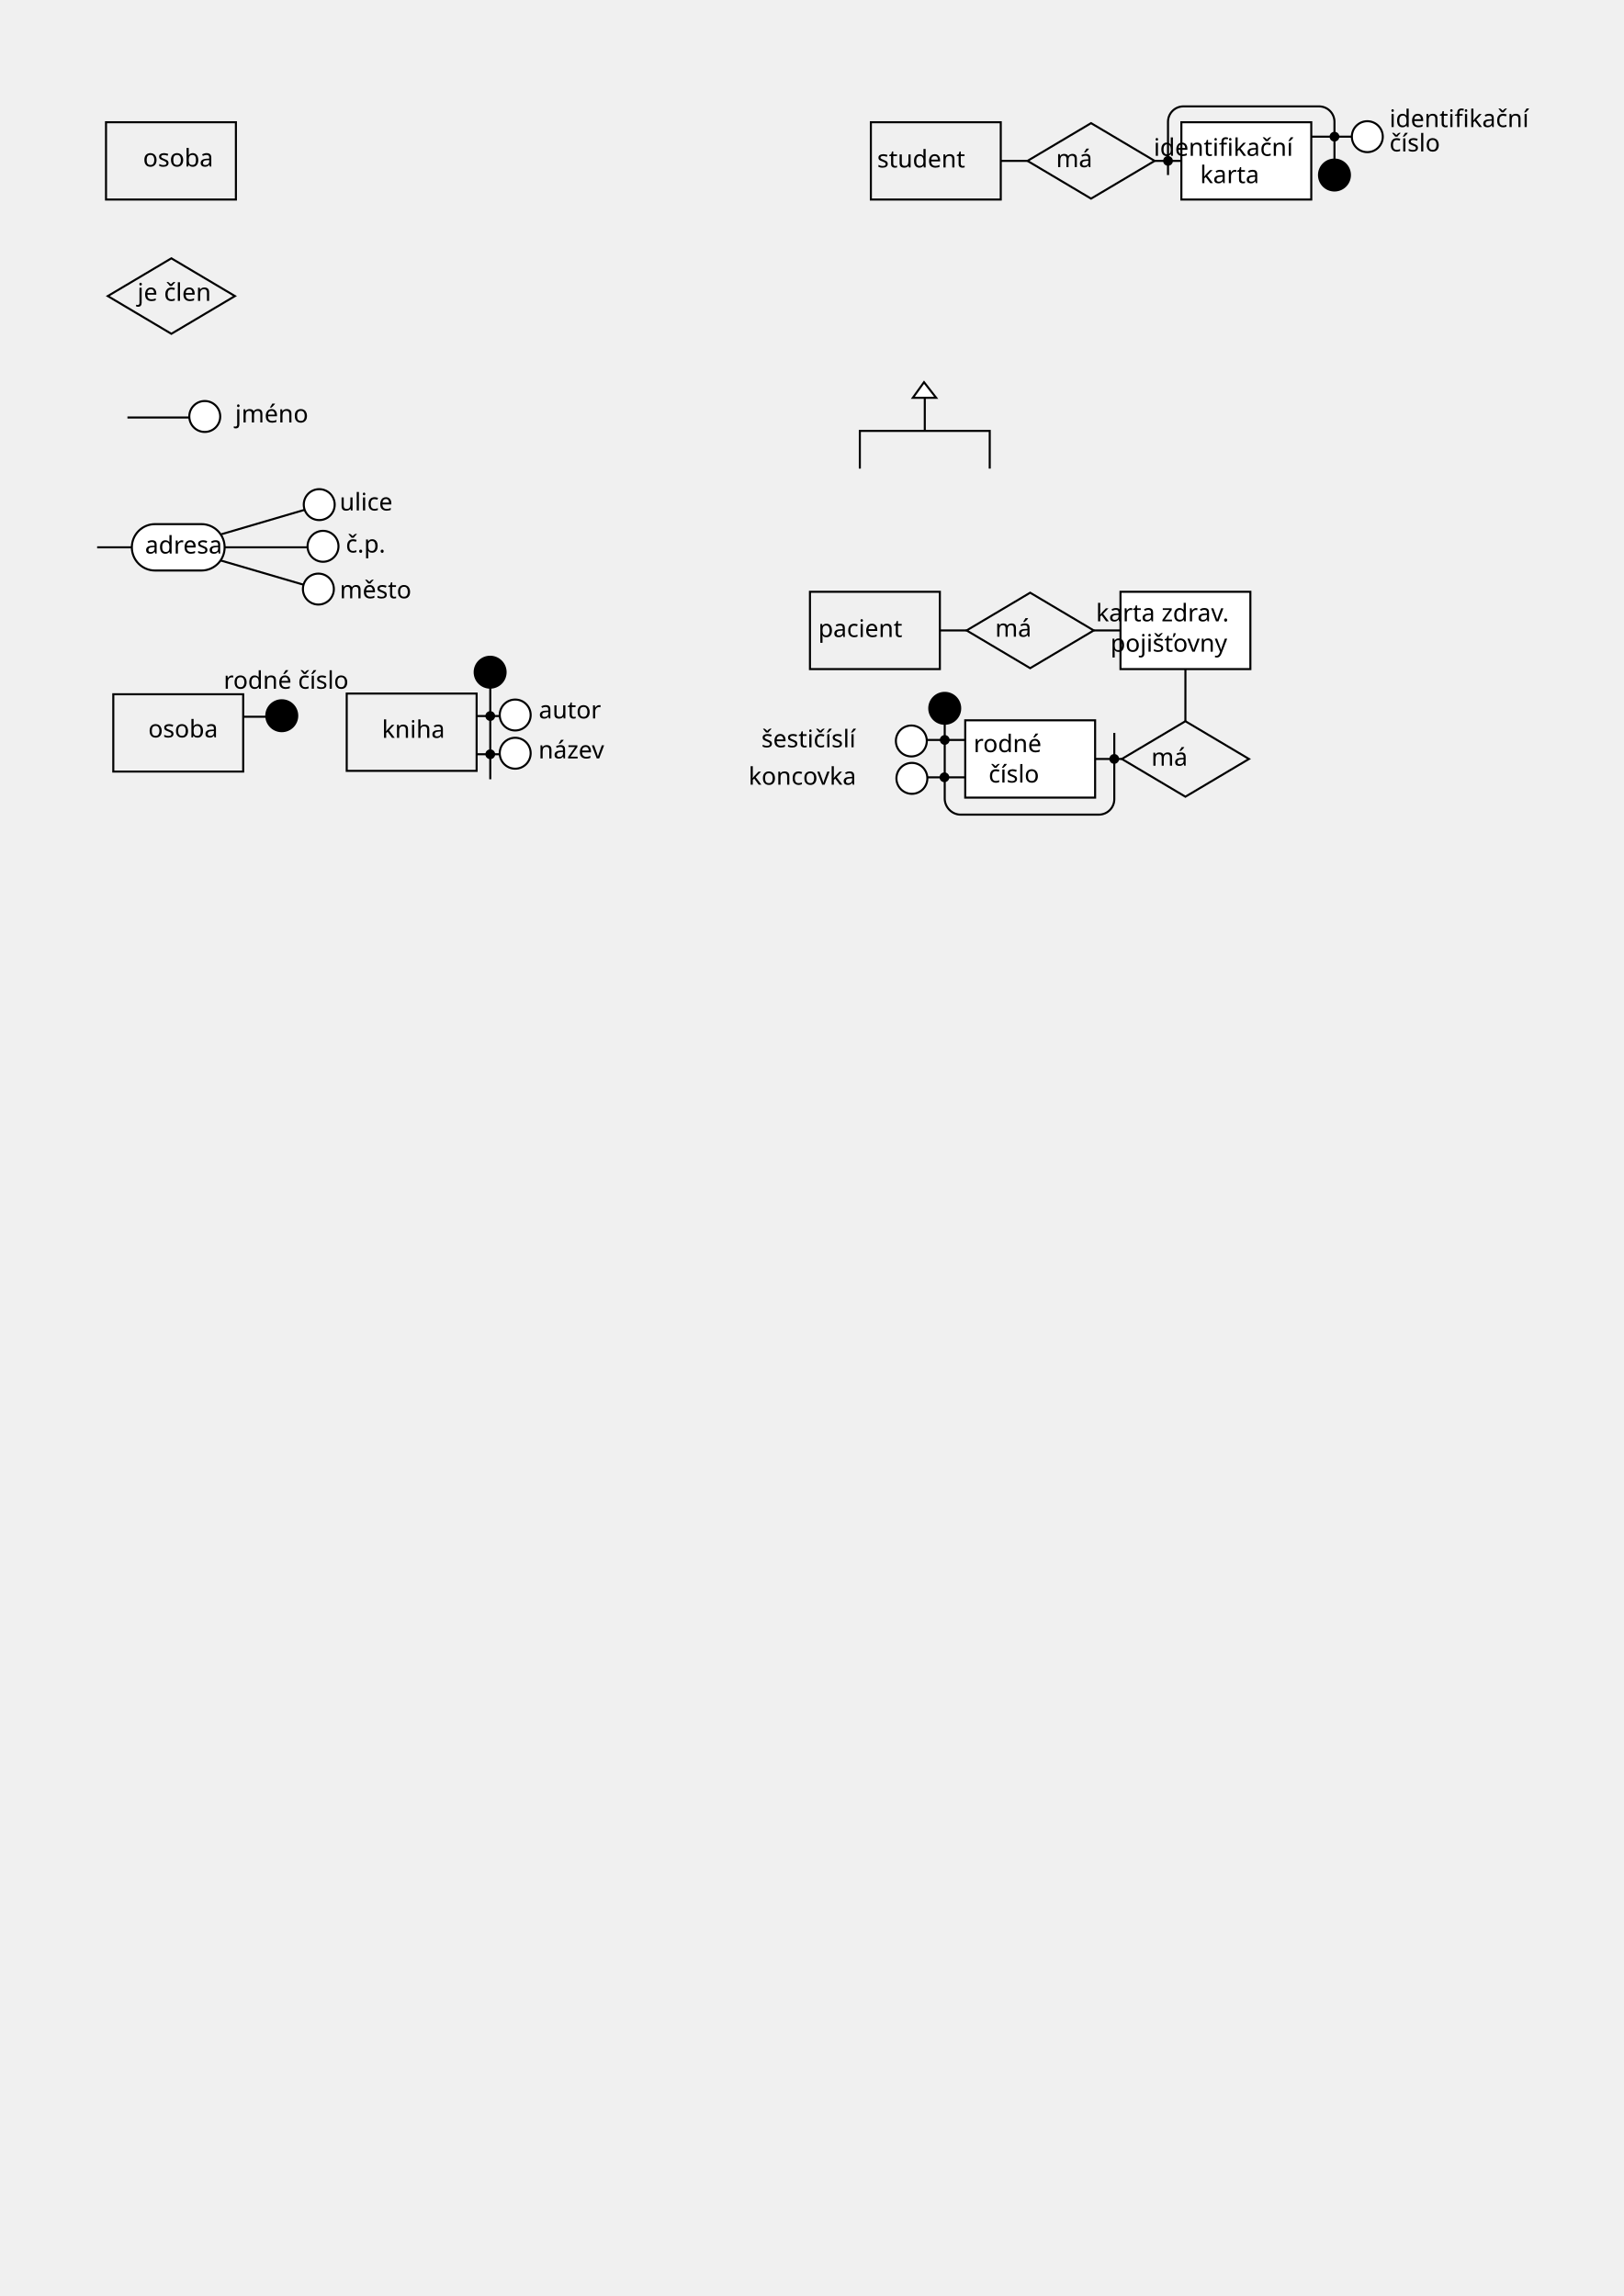
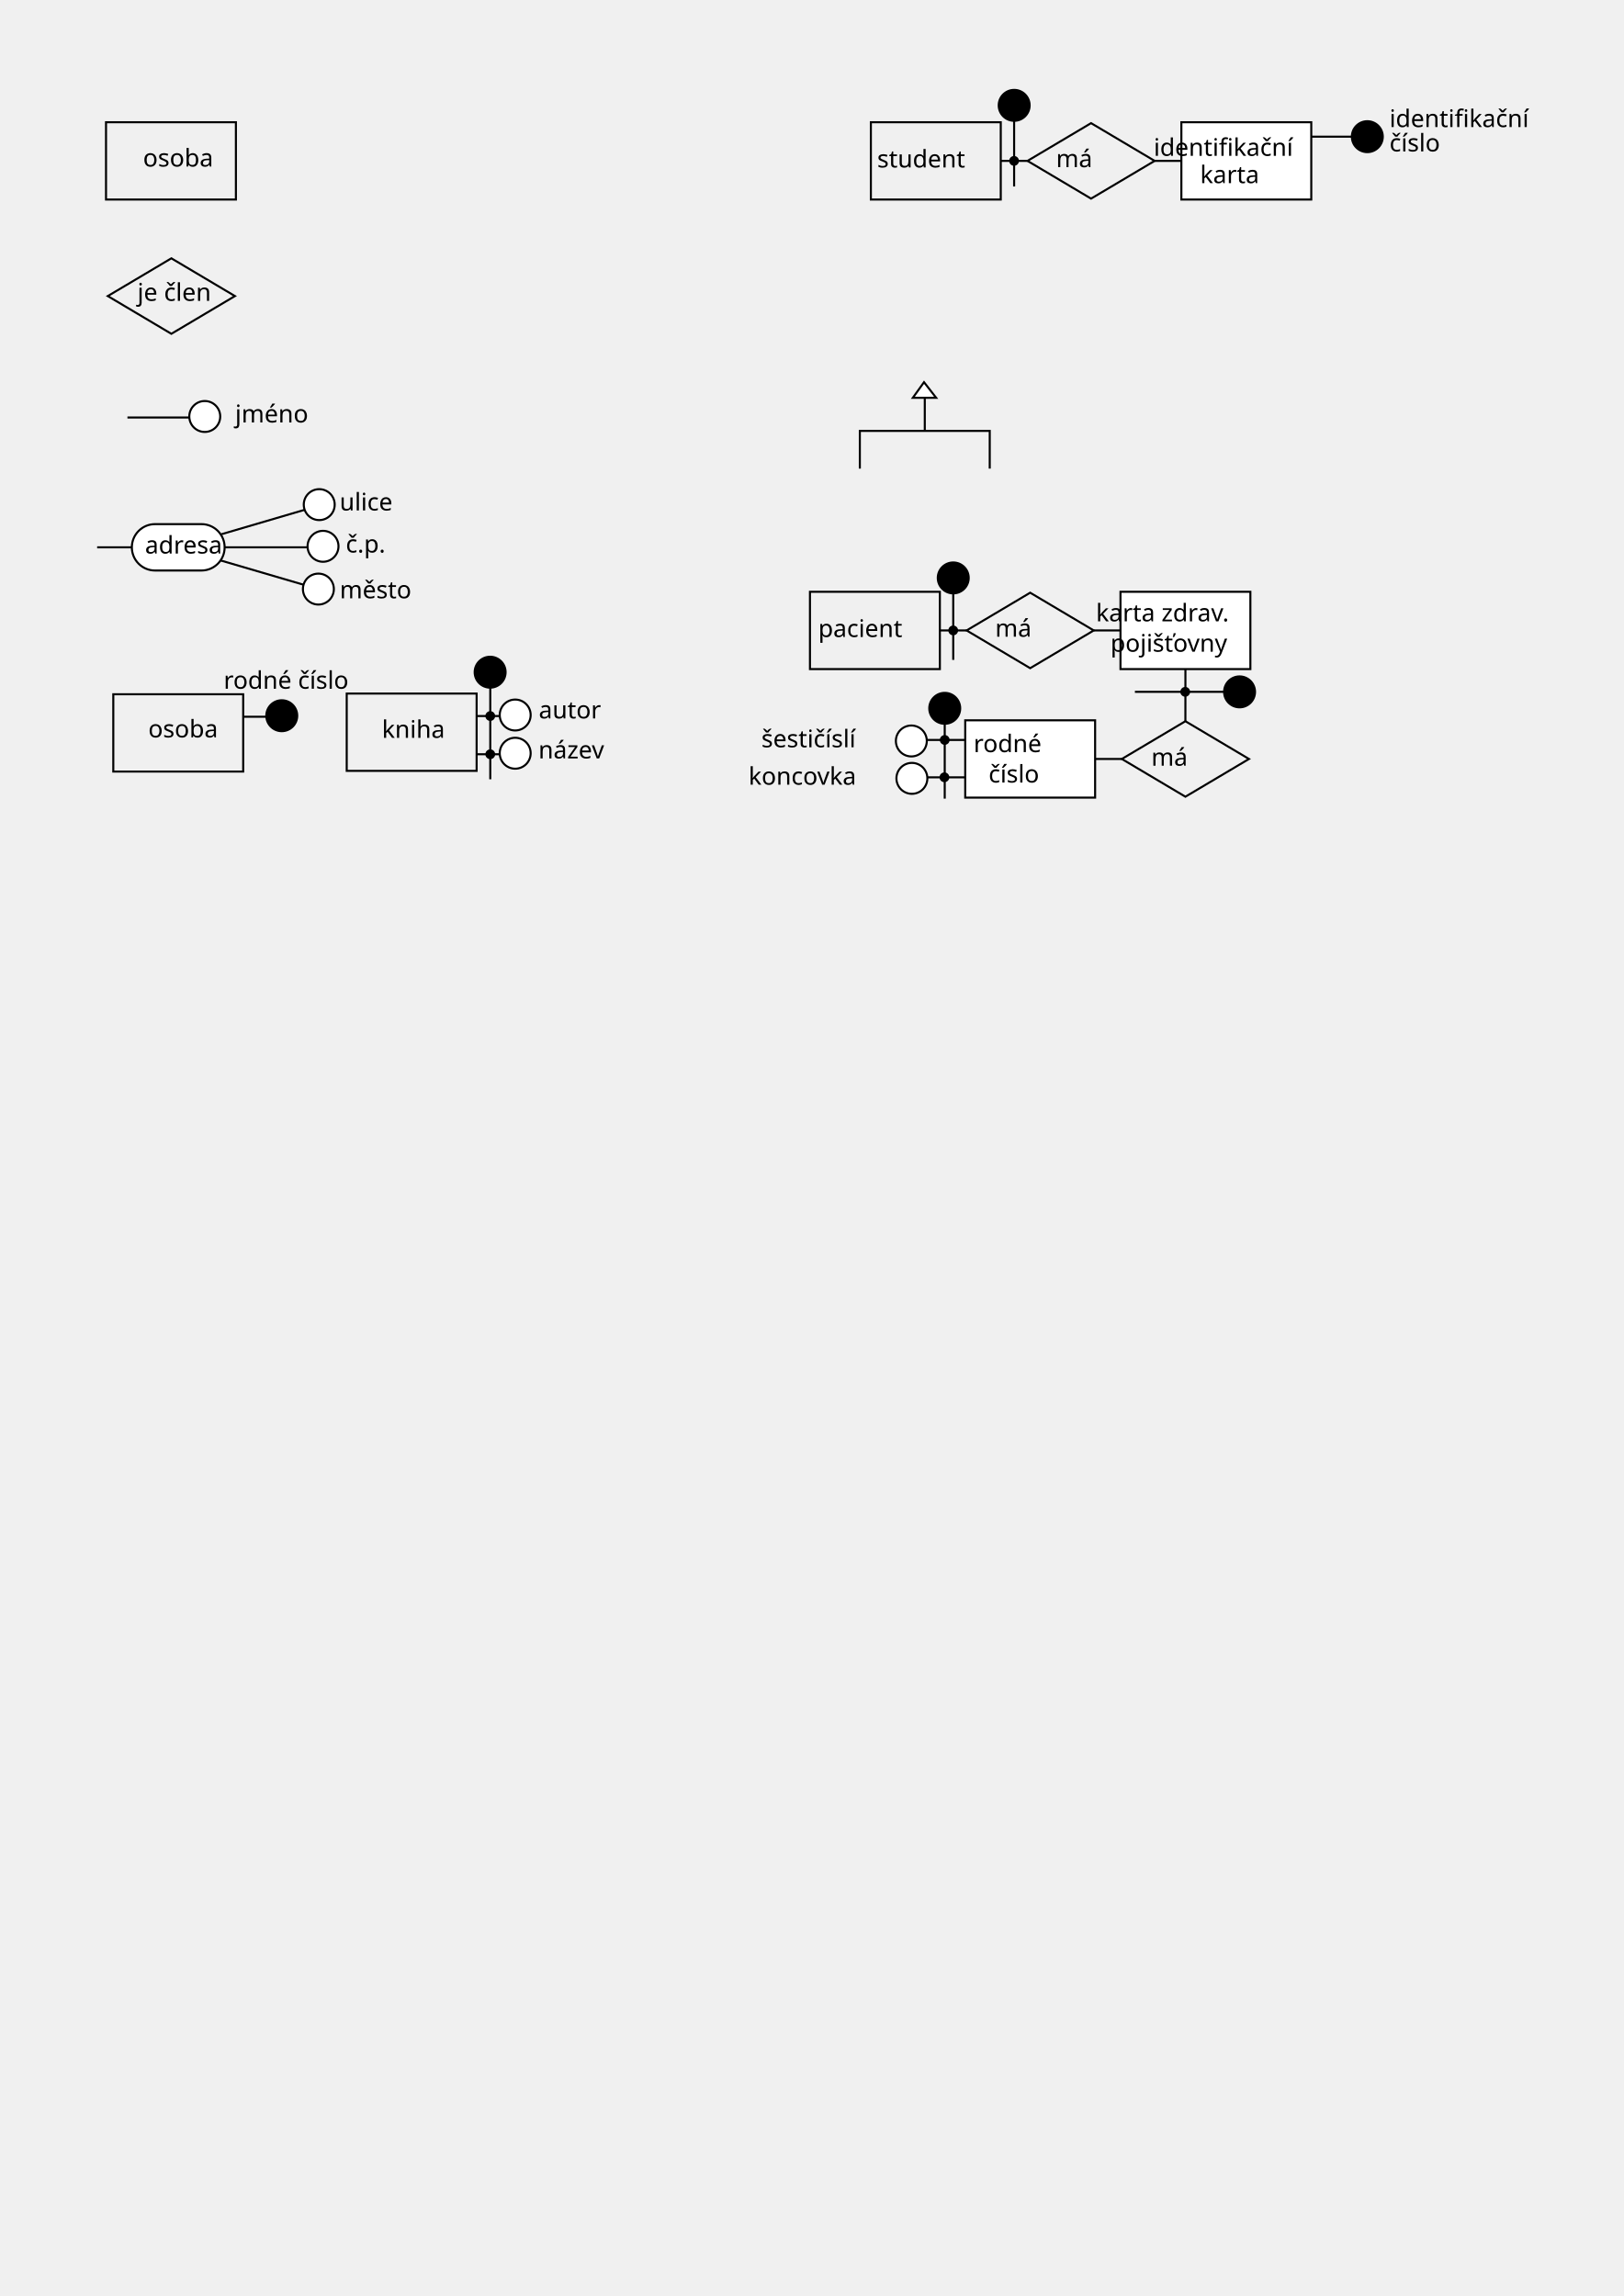
<svg xmlns="http://www.w3.org/2000/svg" width="210mm" height="297mm" viewBox="0 0 210 297" version="1.1" id="svg5">
  <defs id="defs2" />
  <g id="layer1" />
  <g id="layer3">
    <path style="fill:none;stroke:#000000;stroke-width:0.265;stroke-dasharray:none;stroke-dashoffset:0.063" d="m 13.94,38.297 8.222,-4.882 8.222,4.882 -8.222,4.882 z" id="path954" />
    <text xml:space="preserve" style="font-size:3.175px;fill:#000000;stroke-width:0.265" x="17.774" y="38.917" id="text348">
      <tspan id="tspan346" style="font-style:normal;font-variant:normal;font-weight:normal;font-stretch:normal;font-family:'Libertinus Sans';-inkscape-font-specification:'Libertinus Sans';stroke-width:0.265" x="17.774" y="38.917">je člen</tspan>
    </text>
  </g>
  <g id="layer9">
    <rect style="display:inline;fill:none;stroke:#000000;stroke-width:0.265;stroke-dasharray:none;stroke-dashoffset:0.063" id="rect234-3-6-6-87" width="16.8" height="10" x="104.756" y="76.551" />
    <path style="display:inline;fill:none;stroke:#000000;stroke-width:0.265;stroke-dasharray:none;stroke-dashoffset:0.063" d="m 125.014,81.551 8.222,-4.882 8.222,4.882 -8.222,4.882 z" id="path954-1-9" />
    <path style="display:inline;fill:none;stroke:#000000;stroke-width:0.265;stroke-dasharray:none;stroke-dashoffset:0.063" d="m 145.09,98.176 8.222,-4.882 8.222,4.882 -8.222,4.882 z" id="path954-1-9-9" />
    <path style="display:inline;fill:#ffffff;fill-opacity:1;stroke:#000000;stroke-width:0.265;stroke-dasharray:none;stroke-dashoffset:0.063" d="m 117.939,100.553 h 6.897" id="path4737-79-2" />
    <circle style="display:inline;fill:#ffffff;fill-opacity:1;stroke:#000000;stroke-width:0.265;stroke-dasharray:none;stroke-dashoffset:0.063" id="path1008-20-0" cx="117.939" cy="100.685" r="2" />
    <circle style="display:inline;fill:#000000;fill-opacity:1;stroke:#000000;stroke-width:0.265;stroke-dasharray:none;stroke-dashoffset:0.063" id="path1008-2-9-0-6-5-3-6" cx="122.185" cy="95.716" r="0.5" />
+     <circle style="display:inline;fill:#000000;fill-opacity:1;stroke:#000000;stroke-width:0.265;stroke-dasharray:none;stroke-dashoffset:0.063" id="path1008-2-9-0-6-5-3-6-3" cx="153.289" cy="89.492" r="0.5" />
+     <circle style="display:inline;fill:#000000;fill-opacity:1;stroke:#000000;stroke-width:0.265;stroke-dasharray:none;stroke-dashoffset:0.063" id="path1008-2-9-0-6-5-3-6-7" cx="123.283" cy="81.548" r="0.5" />
    <circle style="display:inline;fill:#000000;fill-opacity:1;stroke:#000000;stroke-width:0.265;stroke-dasharray:none;stroke-dashoffset:0.063" id="path1008-2-9-0-6-5-3-6-2" cx="122.146" cy="100.547" r="0.5" />
    <rect style="display:inline;fill:#ffffff;fill-opacity:1;stroke:#000000;stroke-width:0.265;stroke-dasharray:none;stroke-dashoffset:0.063" id="rect234-3-6-6-8-7" width="16.8" height="10" x="144.916" y="76.551" />
    <rect style="display:inline;fill:#ffffff;fill-opacity:1;stroke:#000000;stroke-width:0.265;stroke-dasharray:none;stroke-dashoffset:0.063" id="rect234-3-6-6-8-7-8" width="16.8" height="10" x="124.836" y="93.176" />
    <path style="display:inline;fill:#ffffff;fill-opacity:1;stroke:#000000;stroke-width:0.265;stroke-linecap:butt;stroke-linejoin:miter;stroke-miterlimit:10;stroke-dasharray:none;stroke-dashoffset:0.063" d="m 144.916,81.551 h -3.458" id="path6146-5" />
    <path style="display:inline;fill:#ffffff;fill-opacity:1;stroke:#000000;stroke-width:0.265;stroke-linecap:butt;stroke-linejoin:miter;stroke-miterlimit:10;stroke-dasharray:none;stroke-dashoffset:0.063" d="m 125.014,81.551 h -3.458" id="path6148-9" />
    <circle style="display:inline;fill:#000000;fill-opacity:1;stroke:#000000;stroke-width:0.265;stroke-dasharray:none;stroke-dashoffset:0.063;stroke-opacity:1" id="path1008-20-3-2-6" cx="122.186" cy="91.625" r="2" />
+     <circle style="display:inline;fill:#000000;fill-opacity:1;stroke:#000000;stroke-width:0.265;stroke-dasharray:none;stroke-dashoffset:0.063;stroke-opacity:1" id="path1008-20-3-2-6-5" cx="123.287" cy="74.757" r="2" />
+     <circle style="display:inline;fill:#000000;fill-opacity:1;stroke:#000000;stroke-width:0.265;stroke-dasharray:none;stroke-dashoffset:0.063;stroke-opacity:1" id="path1008-20-3-2-6-5-5" cx="160.318" cy="89.498" r="2" />
    <text xml:space="preserve" style="font-style:normal;font-variant:normal;font-weight:normal;font-stretch:normal;font-size:3.146px;font-family:'Libertinus Sans';-inkscape-font-specification:'Libertinus Sans, Normal';font-variant-ligatures:normal;font-variant-caps:normal;font-variant-numeric:normal;font-variant-east-asian:normal;display:inline;fill:#000000;stroke-width:0.265" x="113.317" y="82.399" id="text495-8">
      <tspan id="tspan493-9" style="font-style:normal;font-variant:normal;font-weight:normal;font-stretch:normal;font-size:3.146px;font-family:'Libertinus Sans';-inkscape-font-specification:'Libertinus Sans, Normal';font-variant-ligatures:normal;font-variant-caps:normal;font-variant-numeric:normal;font-variant-east-asian:normal;text-align:center;text-anchor:middle;stroke-width:0.265" x="113.317" y="82.399">pacient</tspan>
    </text>
    <text xml:space="preserve" style="font-style:normal;font-variant:normal;font-weight:normal;font-stretch:normal;font-size:3.146px;font-family:'Libertinus Sans';-inkscape-font-specification:'Libertinus Sans, Normal';font-variant-ligatures:normal;font-variant-caps:normal;font-variant-numeric:normal;font-variant-east-asian:normal;display:inline;fill:#000000;stroke-width:0.265" x="133.109" y="82.364" id="text499-7">
      <tspan id="tspan497-3" style="font-style:normal;font-variant:normal;font-weight:normal;font-stretch:normal;font-size:3.146px;font-family:'Libertinus Sans';-inkscape-font-specification:'Libertinus Sans, Normal';font-variant-ligatures:normal;font-variant-caps:normal;font-variant-numeric:normal;font-variant-east-asian:normal;text-align:center;text-anchor:middle;stroke-width:0.265" x="133.109" y="82.364">má</tspan>
    </text>
    <text xml:space="preserve" style="font-style:normal;font-variant:normal;font-weight:normal;font-stretch:normal;font-size:3.146px;font-family:'Libertinus Sans';-inkscape-font-specification:'Libertinus Sans, Normal';font-variant-ligatures:normal;font-variant-caps:normal;font-variant-numeric:normal;font-variant-east-asian:normal;display:inline;fill:#000000;stroke-width:0.265" x="153.303" y="99.047" id="text499-7-4">
      <tspan style="font-style:normal;font-variant:normal;font-weight:normal;font-stretch:normal;font-size:3.146px;font-family:'Libertinus Sans';-inkscape-font-specification:'Libertinus Sans, Normal';font-variant-ligatures:normal;font-variant-caps:normal;font-variant-numeric:normal;font-variant-east-asian:normal;text-align:center;text-anchor:middle;stroke-width:0.265" x="153.303" y="99.047" id="tspan3978">má</tspan>
    </text>
    <text xml:space="preserve" style="font-style:normal;font-variant:normal;font-weight:normal;font-stretch:normal;font-size:3.146px;font-family:'Libertinus Sans';-inkscape-font-specification:'Libertinus Sans, Normal';font-variant-ligatures:normal;font-variant-caps:normal;font-variant-numeric:normal;font-variant-east-asian:normal;display:inline;fill:#000000;stroke-width:0.265" x="153.214" y="80.37" id="text503-6">
      <tspan style="font-style:normal;font-variant:normal;font-weight:normal;font-stretch:normal;font-size:3.146px;font-family:'Libertinus Sans';-inkscape-font-specification:'Libertinus Sans, Normal';font-variant-ligatures:normal;font-variant-caps:normal;font-variant-numeric:normal;font-variant-east-asian:normal;text-align:center;text-anchor:middle;stroke-width:0.265" x="153.214" y="80.37" id="tspan505-2">karta zdrav.</tspan>
      <tspan style="font-style:normal;font-variant:normal;font-weight:normal;font-stretch:normal;font-size:3.146px;font-family:'Libertinus Sans';-inkscape-font-specification:'Libertinus Sans, Normal';font-variant-ligatures:normal;font-variant-caps:normal;font-variant-numeric:normal;font-variant-east-asian:normal;text-align:center;text-anchor:middle;stroke-width:0.265" x="153.214" y="84.302" id="tspan588">pojišťovny</tspan>
    </text>
    <text xml:space="preserve" style="font-style:normal;font-variant:normal;font-weight:normal;font-stretch:normal;font-size:3.146px;line-height:1;font-family:'Libertinus Sans';-inkscape-font-specification:'Libertinus Sans, Normal';font-variant-ligatures:normal;font-variant-caps:normal;font-variant-numeric:normal;font-variant-east-asian:normal;text-align:center;text-anchor:middle;display:inline;fill:#000000;stroke-width:0.265" x="114.832" y="101.503" id="text344-9">
      <tspan style="text-align:end;text-anchor:end;stroke-width:0.265" x="114.832" y="101.503" id="tspan347-1">koncovka</tspan>
    </text>
    <path style="display:inline;fill:#ffffff;fill-opacity:1;stroke:#000000;stroke-width:0.265;stroke-dasharray:none;stroke-dashoffset:0.063" d="m 117.868,95.716 h 6.897" id="path4737-79-2-4" />
    <circle style="display:inline;fill:#ffffff;fill-opacity:1;stroke:#000000;stroke-width:0.265;stroke-dasharray:none;stroke-dashoffset:0.063" id="path1008-20-0-5" cx="117.868" cy="95.849" r="2" />
    <text xml:space="preserve" style="font-style:normal;font-variant:normal;font-weight:normal;font-stretch:normal;font-size:3.146px;line-height:1;font-family:'Libertinus Sans';-inkscape-font-specification:'Libertinus Sans, Normal';font-variant-ligatures:normal;font-variant-caps:normal;font-variant-numeric:normal;font-variant-east-asian:normal;text-align:center;text-anchor:middle;display:inline;fill:#000000;stroke-width:0.265" x="114.761" y="96.666" id="text344-9-0">
      <tspan style="text-align:end;text-anchor:end;stroke-width:0.265" x="114.761" y="96.666" id="tspan347-1-3">šestičíslí</tspan>
    </text>
    <path style="fill:none;stroke:#000000;stroke-width:0.265;stroke-opacity:1" d="m 153.316,86.551 -0.004,6.743" id="path3143" />
    <path style="fill:#000000;stroke:#000000;stroke-width:0.265;stroke-opacity:1" d="m 145.09,98.176 -3.454,8e-6" id="path8367" />
    <text xml:space="preserve" style="font-size:3.146px;font-family:'Libertinus Sans';-inkscape-font-specification:'Libertinus Sans, Normal';text-align:center;text-anchor:middle;fill:none;stroke:#000000;stroke-width:0.265;stroke-opacity:1" x="133.178" y="97.292" id="text8476">
      <tspan id="tspan8474" style="fill:#000000;fill-opacity:1;stroke:none;stroke-width:0.265" x="133.178" y="97.292">rodné</tspan>
      <tspan style="fill:#000000;fill-opacity:1;stroke:none;stroke-width:0.265" x="133.178" y="101.224" id="tspan8669">číslo</tspan>
    </text>
-     <circle style="display:inline;fill:#000000;fill-opacity:1;stroke:#000000;stroke-width:0.265;stroke-dasharray:none;stroke-dashoffset:0.063" id="path1008-2-9-0-6-5-3-3" cx="144.109" cy="98.173" r="0.5" />
-     <path id="rect13981" style="fill:none;stroke:#000000;stroke-width:0.265" d="m 144.117,94.804 v 8.573 c 0,1.108 -0.892,2 -2,2 h -17.889 c -1.108,0 -2.042,-0.96 -2.042,-2.068 V 91.82" />
+     <path id="rect13981" style="fill:none;stroke:#000000;stroke-width:0.265" d="M 122.186,103.308 V 91.82" />
+     <path style="fill:#000000;fill-opacity:1;stroke:#000000;stroke-width:0.265" d="M 123.285,85.362 V 74.757" id="path1186" />
+     <path style="fill:#000000;fill-opacity:1;stroke:#000000;stroke-width:0.265" d="m 146.781,89.492 h 13.537" id="path1188" />
  </g>
  <g id="layer4">
    <path style="fill:#ffffff;fill-opacity:1;stroke:#000000;stroke-width:0.265;stroke-dasharray:none;stroke-dashoffset:0.063" d="m 16.482,54.006 h 10" id="path4737" />
    <circle style="fill:#ffffff;fill-opacity:1;stroke:#000000;stroke-width:0.265;stroke-dasharray:none;stroke-dashoffset:0.063" id="path1008" cx="26.482" cy="53.874" r="2" />
    <text xml:space="preserve" style="font-size:3.175px;fill:#000000;stroke-width:0.265" x="30.41" y="54.646" id="text352">
      <tspan id="tspan350" style="font-style:normal;font-variant:normal;font-weight:normal;font-stretch:normal;font-family:'Libertinus Sans';-inkscape-font-specification:'Libertinus Sans';stroke-width:0.265" x="30.41" y="54.646">jméno</tspan>
    </text>
  </g>
  <g id="layer5">
    <path style="fill:#ffffff;fill-opacity:1;stroke:#000000;stroke-width:0.265;stroke-dasharray:none;stroke-dashoffset:0.063" d="M 28.651,69.1 41.251,65.403" id="path4737-7" />
    <circle style="fill:#ffffff;fill-opacity:1;stroke:#000000;stroke-width:0.265;stroke-dasharray:none;stroke-dashoffset:0.063" id="path1008-5" cx="41.288" cy="65.276" r="2" />
    <path style="fill:#ffffff;fill-opacity:1;stroke:#000000;stroke-width:0.265;stroke-dasharray:none;stroke-dashoffset:0.063" d="m 29.053,70.799 12.726,0" id="path4737-3" />
    <circle style="fill:#ffffff;fill-opacity:1;stroke:#000000;stroke-width:0.265;stroke-dasharray:none;stroke-dashoffset:0.063" id="path1008-56" cx="41.778" cy="70.667" r="2" />
    <path style="fill:#ffffff;fill-opacity:1;stroke:#000000;stroke-width:0.265;stroke-dasharray:none;stroke-dashoffset:0.063" d="M 28.53,72.496 41.178,76.201" id="path4737-2" />
    <circle style="fill:#ffffff;fill-opacity:1;stroke:#000000;stroke-width:0.265;stroke-dasharray:none;stroke-dashoffset:0.063" id="path1008-9" cx="41.178" cy="76.201" r="2" />
    <rect style="fill:#ffffff;fill-opacity:1;stroke:#000000;stroke-width:0.265;stroke-linecap:butt;stroke-linejoin:miter;stroke-miterlimit:10;stroke-dasharray:none;stroke-dashoffset:0.063" id="rect4791" width="12" height="6" x="17.053" y="67.799" rx="3" />
    <path style="fill:#ffffff;fill-opacity:1;stroke:#000000;stroke-width:0.265;stroke-dasharray:none;stroke-dashoffset:0.063" d="m 12.564,70.799 4.489,0" id="path4737-36" />
    <text xml:space="preserve" style="font-style:normal;font-variant:normal;font-weight:normal;font-stretch:normal;font-size:3.146px;font-family:'Libertinus Sans';-inkscape-font-specification:'Libertinus Sans, Normal';font-variant-ligatures:normal;font-variant-caps:normal;font-variant-numeric:normal;font-variant-east-asian:normal;fill:#000000;stroke-width:0.265" x="18.757" y="71.603" id="text409">
      <tspan id="tspan407" style="font-style:normal;font-variant:normal;font-weight:normal;font-stretch:normal;font-size:3.146px;font-family:'Libertinus Sans';-inkscape-font-specification:'Libertinus Sans, Normal';font-variant-ligatures:normal;font-variant-caps:normal;font-variant-numeric:normal;font-variant-east-asian:normal;stroke-width:0.265" x="18.757" y="71.603">adresa</tspan>
    </text>
    <text xml:space="preserve" style="font-size:3.146px;fill:#000000;stroke-width:0.265;-inkscape-font-specification:'Libertinus Sans, Normal';font-family:'Libertinus Sans';font-weight:normal;font-style:normal;font-stretch:normal;font-variant:normal;font-variant-ligatures:normal;font-variant-caps:normal;font-variant-numeric:normal;font-variant-east-asian:normal" x="43.927" y="66.031" id="text413">
      <tspan id="tspan411" style="stroke-width:0.265;-inkscape-font-specification:'Libertinus Sans, Normal';font-family:'Libertinus Sans';font-weight:normal;font-style:normal;font-stretch:normal;font-variant:normal;font-size:3.146px;font-variant-ligatures:normal;font-variant-caps:normal;font-variant-numeric:normal;font-variant-east-asian:normal" x="43.927" y="66.031">ulice</tspan>
    </text>
    <text xml:space="preserve" style="font-size:3.146px;fill:#000000;stroke-width:0.265;-inkscape-font-specification:'Libertinus Sans, Normal';font-family:'Libertinus Sans';font-weight:normal;font-style:normal;font-stretch:normal;font-variant:normal;font-variant-ligatures:normal;font-variant-caps:normal;font-variant-numeric:normal;font-variant-east-asian:normal" x="44.723" y="71.467" id="text417">
      <tspan id="tspan415" style="stroke-width:0.265;-inkscape-font-specification:'Libertinus Sans, Normal';font-family:'Libertinus Sans';font-weight:normal;font-style:normal;font-stretch:normal;font-variant:normal;font-size:3.146px;font-variant-ligatures:normal;font-variant-caps:normal;font-variant-numeric:normal;font-variant-east-asian:normal" x="44.723" y="71.467">č.p.</tspan>
    </text>
    <text xml:space="preserve" style="font-size:3.146px;fill:#000000;stroke-width:0.265;-inkscape-font-specification:'Libertinus Sans, Normal';font-family:'Libertinus Sans';font-weight:normal;font-style:normal;font-stretch:normal;font-variant:normal;font-variant-ligatures:normal;font-variant-caps:normal;font-variant-numeric:normal;font-variant-east-asian:normal" x="43.946" y="77.392" id="text421">
      <tspan id="tspan419" style="stroke-width:0.265;-inkscape-font-specification:'Libertinus Sans, Normal';font-family:'Libertinus Sans';font-weight:normal;font-style:normal;font-stretch:normal;font-variant:normal;font-size:3.146px;font-variant-ligatures:normal;font-variant-caps:normal;font-variant-numeric:normal;font-variant-east-asian:normal" x="43.946" y="77.392">město</tspan>
    </text>
  </g>
  <g id="layer6">
    <rect style="fill:none;stroke:#000000;stroke-width:0.265;stroke-dasharray:none;stroke-dashoffset:0.063" id="rect234-3" width="16.8" height="10" x="14.653" y="89.806" />
    <path style="fill:#ffffff;fill-opacity:1;stroke:#000000;stroke-width:0.265;stroke-dasharray:none;stroke-dashoffset:0.063" d="m 31.469,92.715 h 4.973" id="path4737-1" />
    <circle style="fill:#000000;fill-opacity:1;stroke:#000000;stroke-width:0.265;stroke-dasharray:none;stroke-dashoffset:0.063" id="path1008-2" cx="36.442" cy="92.582" r="2" />
    <rect style="fill:none;stroke:#000000;stroke-width:0.265;stroke-dasharray:none;stroke-dashoffset:0.063" id="rect234-3-7" width="16.8" height="10" x="44.843" y="89.715" />
    <path style="fill:#ffffff;fill-opacity:1;stroke:#000000;stroke-width:0.265;stroke-dasharray:none;stroke-dashoffset:0.063" d="m 61.659,92.623 h 4.973" id="path4737-1-0" />
    <circle style="fill:#ffffff;fill-opacity:1;stroke:#000000;stroke-width:0.265;stroke-dasharray:none;stroke-dashoffset:0.063" id="path1008-2-9" cx="66.632" cy="92.491" r="2" />
    <path style="fill:#ffffff;fill-opacity:1;stroke:#000000;stroke-width:0.265;stroke-dasharray:none;stroke-dashoffset:0.063" d="m 61.659,97.567 h 4.973" id="path4737-1-0-3" />
    <circle style="fill:#ffffff;fill-opacity:1;stroke:#000000;stroke-width:0.265;stroke-dasharray:none;stroke-dashoffset:0.063" id="path1008-2-9-6" cx="66.632" cy="97.435" r="2" />
    <path style="fill:#ffffff;fill-opacity:1;stroke:#000000;stroke-width:0.265;stroke-linecap:butt;stroke-linejoin:miter;stroke-miterlimit:10;stroke-dasharray:none;stroke-dashoffset:0.063" d="M 63.408,100.805 V 86.952" id="path5970" />
    <circle style="fill:#000000;fill-opacity:1;stroke:#000000;stroke-width:0.265;stroke-dasharray:none;stroke-dashoffset:0.063" id="path1008-2-9-0" cx="63.391" cy="86.952" r="2" />
    <circle style="fill:#000000;fill-opacity:1;stroke:#000000;stroke-width:0.265;stroke-dasharray:none;stroke-dashoffset:0.063" id="path1008-2-9-0-6" cx="63.408" cy="92.623" r="0.5" />
    <circle style="fill:#000000;fill-opacity:1;stroke:#000000;stroke-width:0.265;stroke-dasharray:none;stroke-dashoffset:0.063" id="path1008-2-9-0-6-2" cx="63.408" cy="97.567" r="0.5" />
    <text xml:space="preserve" style="font-style:normal;font-variant:normal;font-weight:normal;font-stretch:normal;font-size:3.146px;font-family:'Libertinus Sans';-inkscape-font-specification:'Libertinus Sans, Normal';font-variant-ligatures:normal;font-variant-caps:normal;font-variant-numeric:normal;font-variant-east-asian:normal;fill:#000000;stroke-width:0.265" x="19.181" y="95.387" id="text475">
      <tspan id="tspan473" style="font-style:normal;font-variant:normal;font-weight:normal;font-stretch:normal;font-size:3.146px;font-family:'Libertinus Sans';-inkscape-font-specification:'Libertinus Sans, Normal';font-variant-ligatures:normal;font-variant-caps:normal;font-variant-numeric:normal;font-variant-east-asian:normal;stroke-width:0.265" x="19.181" y="95.387">osoba</tspan>
    </text>
    <text xml:space="preserve" style="font-style:normal;font-variant:normal;font-weight:normal;font-stretch:normal;font-size:3.146px;font-family:'Libertinus Sans';-inkscape-font-specification:'Libertinus Sans, Normal';font-variant-ligatures:normal;font-variant-caps:normal;font-variant-numeric:normal;font-variant-east-asian:normal;fill:#000000;stroke-width:0.265" x="28.924" y="89.089" id="text479">
      <tspan id="tspan477" style="font-style:normal;font-variant:normal;font-weight:normal;font-stretch:normal;font-size:3.146px;font-family:'Libertinus Sans';-inkscape-font-specification:'Libertinus Sans, Normal';font-variant-ligatures:normal;font-variant-caps:normal;font-variant-numeric:normal;font-variant-east-asian:normal;stroke-width:0.265" x="28.924" y="89.089">rodné číslo</tspan>
    </text>
    <text xml:space="preserve" style="font-style:normal;font-variant:normal;font-weight:normal;font-stretch:normal;font-size:3.146px;font-family:'Libertinus Sans';-inkscape-font-specification:'Libertinus Sans, Normal';font-variant-ligatures:normal;font-variant-caps:normal;font-variant-numeric:normal;font-variant-east-asian:normal;fill:#000000;stroke-width:0.265" x="49.4" y="95.445" id="text483">
      <tspan id="tspan481" style="font-style:normal;font-variant:normal;font-weight:normal;font-stretch:normal;font-size:3.146px;font-family:'Libertinus Sans';-inkscape-font-specification:'Libertinus Sans, Normal';font-variant-ligatures:normal;font-variant-caps:normal;font-variant-numeric:normal;font-variant-east-asian:normal;stroke-width:0.265" x="49.4" y="95.445">kniha</tspan>
    </text>
    <text xml:space="preserve" style="font-style:normal;font-variant:normal;font-weight:normal;font-stretch:normal;font-size:3.146px;font-family:'Libertinus Sans';-inkscape-font-specification:'Libertinus Sans, Normal';font-variant-ligatures:normal;font-variant-caps:normal;font-variant-numeric:normal;font-variant-east-asian:normal;fill:#000000;stroke-width:0.265" x="69.685" y="92.931" id="text487">
      <tspan id="tspan485" style="font-style:normal;font-variant:normal;font-weight:normal;font-stretch:normal;font-size:3.146px;font-family:'Libertinus Sans';-inkscape-font-specification:'Libertinus Sans, Normal';font-variant-ligatures:normal;font-variant-caps:normal;font-variant-numeric:normal;font-variant-east-asian:normal;stroke-width:0.265" x="69.685" y="92.931">autor</tspan>
    </text>
    <text xml:space="preserve" style="font-style:normal;font-variant:normal;font-weight:normal;font-stretch:normal;font-size:3.146px;font-family:'Libertinus Sans';-inkscape-font-specification:'Libertinus Sans, Normal';font-variant-ligatures:normal;font-variant-caps:normal;font-variant-numeric:normal;font-variant-east-asian:normal;fill:#000000;stroke-width:0.265" x="69.638" y="98.102" id="text491">
      <tspan id="tspan489" style="font-style:normal;font-variant:normal;font-weight:normal;font-stretch:normal;font-size:3.146px;font-family:'Libertinus Sans';-inkscape-font-specification:'Libertinus Sans, Normal';font-variant-ligatures:normal;font-variant-caps:normal;font-variant-numeric:normal;font-variant-east-asian:normal;stroke-width:0.265" x="69.638" y="98.102">název</tspan>
    </text>
  </g>
  <g id="layer7" style="display:inline">
    <rect style="fill:none;stroke:#000000;stroke-width:0.265;stroke-dasharray:none;stroke-dashoffset:0.063" id="rect234-3-6-6" width="16.8" height="10" x="112.632" y="15.811" />
    <path style="fill:none;stroke:#000000;stroke-width:0.265;stroke-dasharray:none;stroke-dashoffset:0.063" d="m 132.89,20.811 8.222,-4.882 8.222,4.882 -8.222,4.882 z" id="path954-1" />
    <path style="fill:#ffffff;fill-opacity:1;stroke:#000000;stroke-width:0.265;stroke-dasharray:none;stroke-dashoffset:0.063" d="m 176.841,17.679 h -7.261" id="path4737-79" />
-     <circle style="fill:#ffffff;fill-opacity:1;stroke:#000000;stroke-width:0.265;stroke-dasharray:none;stroke-dashoffset:0.063" id="path1008-20" cx="176.841" cy="17.679" r="2" />
-     <circle style="fill:#000000;fill-opacity:1;stroke:#000000;stroke-width:0.265;stroke-dasharray:none;stroke-dashoffset:0.063" id="path1008-2-9-0-6-7" cx="151.063" cy="20.811" r="0.5" />
-     <circle style="fill:#000000;fill-opacity:1;stroke:#000000;stroke-width:0.265;stroke-dasharray:none;stroke-dashoffset:0.063" id="path1008-2-9-0-6-5" cx="172.592" cy="17.679" r="0.5" />
+     <circle style="fill:#000000;fill-opacity:1;stroke:#000000;stroke-width:0.265;stroke-dasharray:none;stroke-dashoffset:0.063" id="path1008-20" cx="176.841" cy="17.679" r="2" />
+     <circle style="display:inline;fill:#000000;fill-opacity:1;stroke:#000000;stroke-width:0.265;stroke-dasharray:none;stroke-dashoffset:0.063" id="path1008-2-9-0-6-7-6" cx="131.153" cy="20.811" r="0.5" />
    <rect style="fill:#ffffff;fill-opacity:1;stroke:#000000;stroke-width:0.265;stroke-dasharray:none;stroke-dashoffset:0.063" id="rect234-3-6-6-8" width="16.8" height="10" x="152.792" y="15.811" />
    <path style="fill:#ffffff;fill-opacity:1;stroke:#000000;stroke-width:0.265;stroke-linecap:butt;stroke-linejoin:miter;stroke-miterlimit:10;stroke-dasharray:none;stroke-dashoffset:0.063" d="m 152.792,20.811 h -3.458" id="path6146" />
    <path style="fill:#ffffff;fill-opacity:1;stroke:#000000;stroke-width:0.265;stroke-linecap:butt;stroke-linejoin:miter;stroke-miterlimit:10;stroke-dasharray:none;stroke-dashoffset:0.063" d="m 132.89,20.811 h -3.458" id="path6148" />
-     <path id="rect9119" style="fill:none;stroke:#000000;stroke-width:0.265;stroke-miterlimit:10;stroke-dashoffset:0.063" d="m 151.063,22.641 1e-5,-6.88 c 0,-1.108 0.892,-2 2,-2 h 17.529 c 1.108,0 2,0.892 2,2 l -1e-5,6.88" />
-     <circle style="fill:#000000;fill-opacity:1;stroke:#000000;stroke-width:0.265;stroke-dasharray:none;stroke-dashoffset:0.063;stroke-opacity:1" id="path1008-20-3" cx="172.592" cy="22.641" r="2" />
+     <circle style="display:inline;fill:#000000;fill-opacity:1;stroke:#000000;stroke-width:0.265;stroke-dasharray:none;stroke-dashoffset:0.063;stroke-opacity:1" id="path1008-20-3-3" cx="131.167" cy="13.628" r="2" />
    <text xml:space="preserve" style="font-style:normal;font-variant:normal;font-weight:normal;font-stretch:normal;font-size:3.146px;font-family:'Libertinus Sans';-inkscape-font-specification:'Libertinus Sans, Normal';font-variant-ligatures:normal;font-variant-caps:normal;font-variant-numeric:normal;font-variant-east-asian:normal;fill:#000000;stroke-width:0.265" x="121.193" y="21.659" id="text495">
      <tspan id="tspan493" style="font-style:normal;font-variant:normal;font-weight:normal;font-stretch:normal;font-size:3.146px;font-family:'Libertinus Sans';-inkscape-font-specification:'Libertinus Sans, Normal';font-variant-ligatures:normal;font-variant-caps:normal;font-variant-numeric:normal;font-variant-east-asian:normal;text-align:center;text-anchor:middle;stroke-width:0.265" x="121.193" y="21.659">student</tspan>
    </text>
    <text xml:space="preserve" style="font-style:normal;font-variant:normal;font-weight:normal;font-stretch:normal;font-size:3.146px;font-family:'Libertinus Sans';-inkscape-font-specification:'Libertinus Sans, Normal';font-variant-ligatures:normal;font-variant-caps:normal;font-variant-numeric:normal;font-variant-east-asian:normal;fill:#000000;stroke-width:0.265" x="140.985" y="21.624" id="text499">
      <tspan id="tspan497" style="font-style:normal;font-variant:normal;font-weight:normal;font-stretch:normal;font-size:3.146px;font-family:'Libertinus Sans';-inkscape-font-specification:'Libertinus Sans, Normal';font-variant-ligatures:normal;font-variant-caps:normal;font-variant-numeric:normal;font-variant-east-asian:normal;text-align:center;text-anchor:middle;stroke-width:0.265" x="140.985" y="21.624">má</tspan>
    </text>
    <text xml:space="preserve" style="font-size:3.146px;fill:#000000;stroke-width:0.265;-inkscape-font-specification:'Libertinus Sans, Normal';font-family:'Libertinus Sans';font-weight:normal;font-style:normal;font-stretch:normal;font-variant:normal;font-variant-ligatures:normal;font-variant-caps:normal;font-variant-numeric:normal;font-variant-east-asian:normal" x="161.09" y="20.16" id="text503">
      <tspan id="tspan501" style="font-size:3.146px;text-align:center;text-anchor:middle;stroke-width:0.265;-inkscape-font-specification:'Libertinus Sans, Normal';font-family:'Libertinus Sans';font-weight:normal;font-style:normal;font-stretch:normal;font-variant:normal;font-variant-ligatures:normal;font-variant-caps:normal;font-variant-numeric:normal;font-variant-east-asian:normal" x="161.09" y="20.16">identifikační</tspan>
      <tspan style="font-size:3.146px;text-align:center;text-anchor:middle;stroke-width:0.265;-inkscape-font-specification:'Libertinus Sans, Normal';font-family:'Libertinus Sans';font-weight:normal;font-style:normal;font-stretch:normal;font-variant:normal;font-variant-ligatures:normal;font-variant-caps:normal;font-variant-numeric:normal;font-variant-east-asian:normal" x="161.09" y="23.687" id="tspan505">karta</tspan>
    </text>
    <text xml:space="preserve" style="font-style:normal;font-variant:normal;font-weight:normal;font-stretch:normal;font-size:3.146px;line-height:1;font-family:'Libertinus Sans';-inkscape-font-specification:'Libertinus Sans, Normal';font-variant-ligatures:normal;font-variant-caps:normal;font-variant-numeric:normal;font-variant-east-asian:normal;text-align:center;text-anchor:middle;fill:#000000;stroke-width:0.265" x="179.708" y="16.439" id="text344">
      <tspan id="tspan342" style="text-align:start;text-anchor:start;stroke-width:0.265" x="179.708" y="16.439">identifikační</tspan>
      <tspan style="text-align:start;text-anchor:start;stroke-width:0.265" x="179.708" y="19.584" id="tspan347">číslo</tspan>
    </text>
+     <path style="fill:none;stroke:#000000;stroke-width:0.265" d="M 131.161,24.123 V 13.628" id="path1012" />
  </g>
  <g id="layer8">
    <path id="rect234-3-6-6-9" style="fill:none;stroke:#000000;stroke-width:0.265;stroke-dashoffset:0.063" d="m 111.206,60.617 0,-4.877 h 16.8 l 0,4.877" />
    <path style="fill:#ffffff;fill-opacity:1;stroke:#000000;stroke-width:0.265;stroke-linecap:butt;stroke-linejoin:miter;stroke-miterlimit:10;stroke-dasharray:none;stroke-dashoffset:0.063;stroke-opacity:1" d="M 119.606,55.74 V 51.458" id="path10647" />
    <path style="fill:#ffffff;fill-opacity:1;stroke:#000000;stroke-width:0.265;stroke-linecap:butt;stroke-linejoin:miter;stroke-miterlimit:10;stroke-dasharray:none;stroke-dashoffset:0.063;stroke-opacity:1" d="m 119.639,51.458 h 1.439 l -1.571,-2.019 -1.448,2.019 z" id="path11770" />
  </g>
  <g id="layer2">
    <rect style="fill:none;stroke:#000000;stroke-width:0.265;stroke-dasharray:none;stroke-dashoffset:0.063" id="rect234-3-6" width="16.8" height="10" x="13.711" y="15.811" />
    <text xml:space="preserve" style="font-size:3.175px;fill:#000000;stroke-width:0.265" x="18.499" y="21.542" id="text290">
      <tspan id="tspan288" style="font-style:normal;font-variant:normal;font-weight:normal;font-stretch:normal;font-family:'Libertinus Sans';-inkscape-font-specification:'Libertinus Sans';stroke-width:0.265" x="18.499" y="21.542">osoba</tspan>
    </text>
  </g>
</svg>
